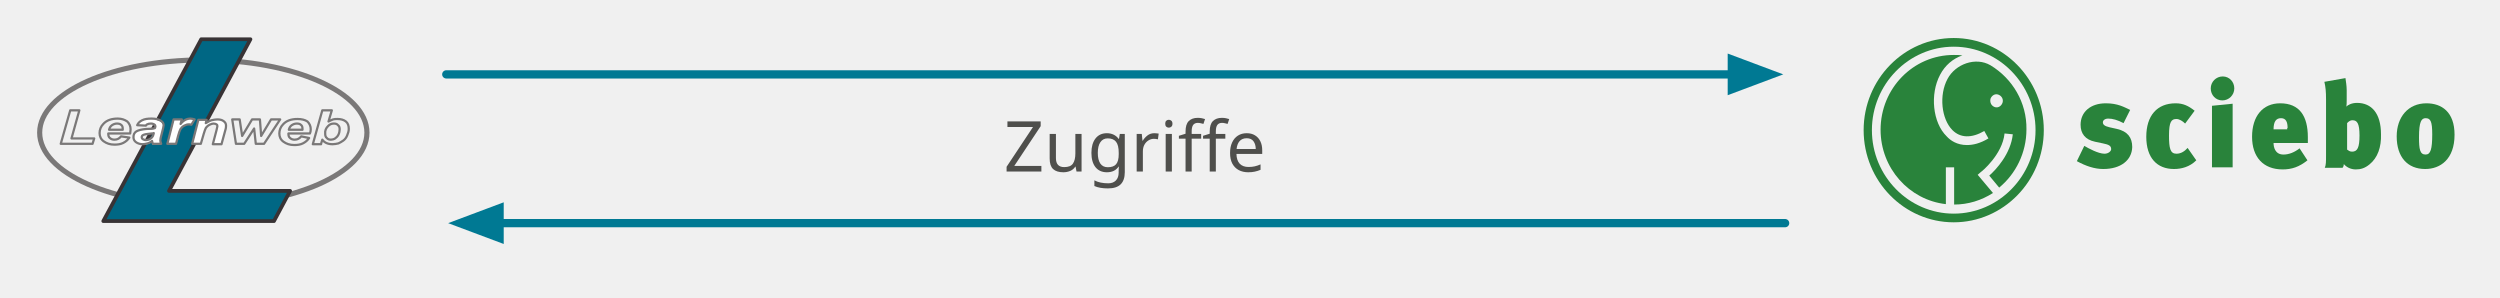
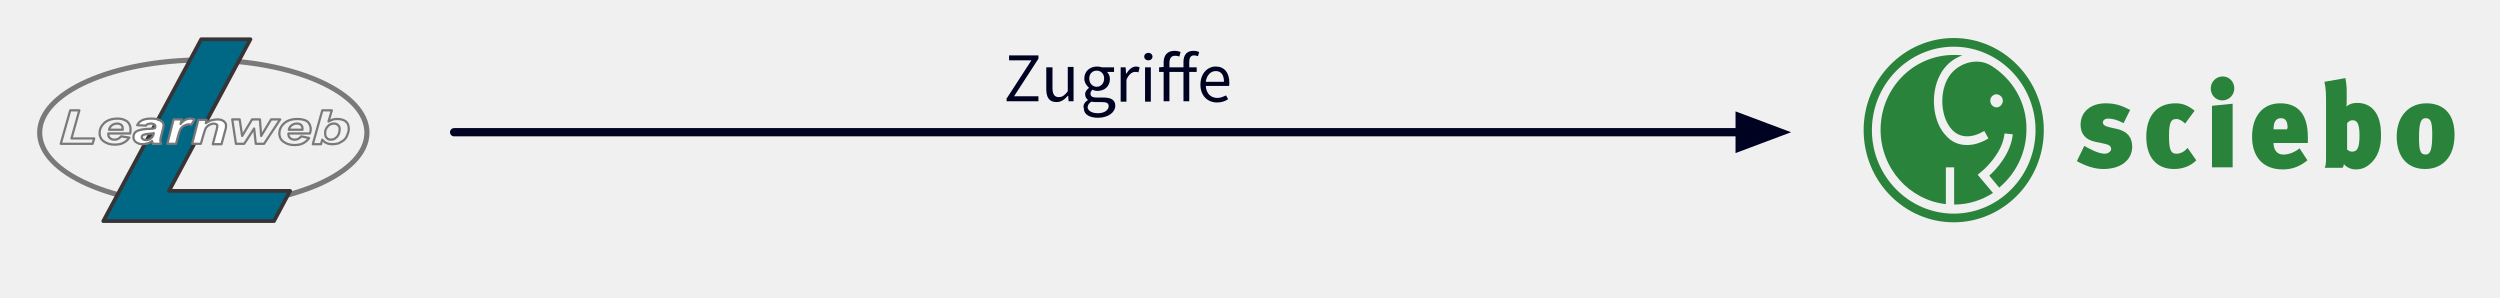
<svg xmlns="http://www.w3.org/2000/svg" xmlns:xlink="http://www.w3.org/1999/xlink" version="1.1" id="Ebene_1" x="0px" y="0px" viewBox="0 0 605 72" style="enable-background:new 0 0 605 72;" xml:space="preserve">
  <style type="text/css">
- 	
- 		.st0{clip-path:url(#SVGID_2_);fill:none;stroke:#007993;stroke-width:2;stroke-linecap:round;stroke-linejoin:round;stroke-miterlimit:10;}
- 	.st1{clip-path:url(#SVGID_2_);fill:#007993;}
- 	.st2{clip-path:url(#SVGID_2_);fill:none;stroke:#007993;stroke-width:2;stroke-miterlimit:10;}
+ 	.st0{fill:#000222;}
+ 	.st1{fill:none;stroke:#000222;stroke-width:2;stroke-linecap:round;stroke-linejoin:round;stroke-miterlimit:10;}
+ 	.st2{fill:none;stroke:#000222;stroke-width:2;stroke-miterlimit:10;}
	.st3{clip-path:url(#SVGID_2_);}
- 	.st4{fill:#4F4F4C;}
- 	.st5{font-family:'MetaNormal';}
- 	.st6{font-size:17px;}
- 	.st7{clip-path:url(#SVGID_4_);}
- 	.st8{clip-path:url(#SVGID_6_);fill:none;stroke:#7A7878;stroke-width:1.242;stroke-linejoin:round;stroke-miterlimit:10;}
- 	.st9{clip-path:url(#SVGID_8_);}
- 	.st10{clip-path:url(#SVGID_10_);fill:#006784;}
- 	.st11{clip-path:url(#SVGID_12_);}
- 	.st12{clip-path:url(#SVGID_14_);fill:none;stroke:#383335;stroke-width:0.916;stroke-linejoin:round;stroke-miterlimit:10;}
- 	.st13{clip-path:url(#SVGID_14_);fill:#FFFFFF;}
- 	.st14{clip-path:url(#SVGID_16_);}
- 	.st15{clip-path:url(#SVGID_18_);fill:none;stroke:#7A7878;stroke-width:0.544;stroke-linejoin:round;stroke-miterlimit:10;}
- 	.st16{clip-path:url(#SVGID_20_);}
- 	.st17{clip-path:url(#SVGID_22_);fill:none;stroke:#7A7878;stroke-width:0.544;stroke-linejoin:round;stroke-miterlimit:10;}
- 	.st18{clip-path:url(#SVGID_24_);}
- 	.st19{clip-path:url(#SVGID_26_);fill:none;stroke:#7A7878;stroke-width:0.544;stroke-linejoin:round;stroke-miterlimit:10;}
- 	.st20{clip-path:url(#SVGID_28_);}
- 	.st21{clip-path:url(#SVGID_30_);fill:none;stroke:#7A7878;stroke-width:0.544;stroke-linejoin:round;stroke-miterlimit:10;}
- 	.st22{clip-path:url(#SVGID_32_);}
- 	.st23{clip-path:url(#SVGID_34_);}
- 	.st24{clip-path:url(#SVGID_36_);fill:#29833B;}
+ 	.st4{clip-path:url(#SVGID_4_);fill:none;stroke:#7A7878;stroke-width:1.242;stroke-linejoin:round;stroke-miterlimit:10;}
+ 	.st5{clip-path:url(#SVGID_6_);}
+ 	.st6{clip-path:url(#SVGID_8_);fill:#006784;}
+ 	.st7{clip-path:url(#SVGID_10_);}
+ 	.st8{clip-path:url(#SVGID_12_);fill:none;stroke:#383335;stroke-width:0.916;stroke-linejoin:round;stroke-miterlimit:10;}
+ 	.st9{clip-path:url(#SVGID_12_);fill:#FFFFFF;}
+ 	.st10{clip-path:url(#SVGID_14_);}
+ 	.st11{clip-path:url(#SVGID_16_);fill:none;stroke:#7A7878;stroke-width:0.544;stroke-linejoin:round;stroke-miterlimit:10;}
+ 	.st12{clip-path:url(#SVGID_18_);}
+ 	.st13{clip-path:url(#SVGID_20_);fill:none;stroke:#7A7878;stroke-width:0.544;stroke-linejoin:round;stroke-miterlimit:10;}
+ 	.st14{clip-path:url(#SVGID_22_);}
+ 	.st15{clip-path:url(#SVGID_24_);fill:none;stroke:#7A7878;stroke-width:0.544;stroke-linejoin:round;stroke-miterlimit:10;}
+ 	.st16{clip-path:url(#SVGID_26_);}
+ 	.st17{clip-path:url(#SVGID_28_);fill:none;stroke:#7A7878;stroke-width:0.544;stroke-linejoin:round;stroke-miterlimit:10;}
+ 	.st18{clip-path:url(#SVGID_30_);}
+ 	.st19{clip-path:url(#SVGID_32_);}
+ 	.st20{clip-path:url(#SVGID_34_);fill:#29833B;}
</style>
-   <g>
-     <defs>
-       <rect id="SVGID_1_" width="605" height="72" />
-     </defs>
-     <clipPath id="SVGID_2_">
-       <use xlink:href="#SVGID_1_" style="overflow:visible;" />
-     </clipPath>
-     <line class="st0" x1="108" y1="18" x2="419.1" y2="18" />
-     <polygon class="st1" points="428.7,18 419.1,14.4 419.1,21.6  " />
-     <polygon class="st2" points="428.7,18 419.1,14.4 419.1,21.6  " />
-     <line class="st0" x1="432" y1="54" x2="120.9" y2="54" />
-     <polygon class="st1" points="111.3,54 120.9,57.6 120.9,50.4  " />
-     <polygon class="st2" points="111.3,54 120.9,57.6 120.9,50.4  " />
-     <g class="st3">
-       <text transform="matrix(1 0 0 1 242.9531 41.5172)" class="st4 st5 st6">Zugriffe</text>
+   <g id="text">
+     <path class="st0" d="M243.7,23.7l5.9-9.1h-5.4v-1.2h7.1v0.8l-5.9,9.1h5.9v1.2h-7.7V23.7z" />
+     <path class="st0" d="M253.3,16.3h1.4v5c0,1.5,0.5,2.2,1.5,2.2c0.9,0,1.4-0.4,2.2-1.4v-5.9h1.4v8.3h-1.2l-0.1-1.3h-0.1   c-0.8,0.9-1.6,1.5-2.7,1.5c-1.8,0-2.5-1.1-2.5-3.2V16.3z" />
+     <path class="st0" d="M263.3,24.2L263.3,24.2c-0.4-0.3-0.7-0.8-0.7-1.4c0-0.7,0.5-1.2,0.9-1.5v-0.1c-0.5-0.4-1.1-1.2-1.1-2.2   c0-1.8,1.4-2.9,3.1-2.9c0.5,0,0.9,0.1,1.2,0.2h2.9v1.1h-1.7c0.4,0.4,0.7,1,0.7,1.7c0,1.8-1.3,2.9-3,2.9c-0.4,0-0.9-0.1-1.2-0.3   c-0.3,0.3-0.5,0.5-0.5,1c0,0.5,0.3,0.9,1.5,0.9h1.6c1.9,0,2.9,0.6,2.9,2c0,1.5-1.6,2.9-4.2,2.9c-2,0-3.4-0.8-3.4-2.2   C262,25.4,262.5,24.7,263.3,24.2z M265.7,27.4c1.6,0,2.6-0.8,2.6-1.7c0-0.8-0.6-1-1.7-1h-1.4c-0.3,0-0.7,0-1.1-0.1   c-0.6,0.4-0.9,0.9-0.9,1.4C263.3,26.8,264.2,27.4,265.7,27.4z M267.2,19c0-1.2-0.8-1.9-1.8-1.9s-1.8,0.7-1.8,1.9s0.8,2,1.8,2   C266.4,21,267.2,20.2,267.2,19z" />
+     <path class="st0" d="M271.2,16.3h1.2l0.1,1.5h0.1c0.6-1,1.4-1.7,2.3-1.7c0.4,0,0.6,0.1,0.9,0.2l-0.3,1.2c-0.3-0.1-0.5-0.1-0.8-0.1   c-0.7,0-1.5,0.5-2.1,1.9v5.3h-1.4V16.3z" />
+     <path class="st0" d="M276.9,13.7c0-0.5,0.4-0.9,1-0.9s1,0.4,1,0.9c0,0.5-0.4,0.9-1,0.9S276.9,14.2,276.9,13.7z M277.1,16.3h1.4v8.3   h-1.4V16.3z" />
+     <path class="st0" d="M289.9,13.6c-0.3-0.1-0.6-0.2-0.9-0.2c-0.8,0-1.2,0.5-1.2,1.6v1.3h1.8v1.1h-1.8v7.1h-1.4v-7.1H283v7.1h-1.4   v-7.1h-1.1v-1.1l1.1-0.1v-1.1c0-1.7,0.9-2.8,2.6-2.8c0.5,0,1.1,0.1,1.5,0.3l-0.3,1.1c-0.4-0.2-0.7-0.2-1.1-0.2   c-0.8,0-1.3,0.6-1.3,1.7v1.1h3.4v-1.3c0-1.7,0.8-2.7,2.4-2.7c0.5,0,1,0.1,1.4,0.3L289.9,13.6z" />
+     <path class="st0" d="M294.2,16.1c2.1,0,3.3,1.5,3.3,3.9c0,0.3,0,0.6-0.1,0.8h-5.6c0.1,1.8,1.2,2.9,2.8,2.9c0.8,0,1.4-0.3,2.1-0.6   l0.5,0.9c-0.7,0.5-1.6,0.8-2.7,0.8c-2.2,0-4-1.6-4-4.3C290.5,17.7,292.3,16.1,294.2,16.1z M296.2,19.8c0-1.7-0.7-2.6-2-2.6   c-1.2,0-2.2,1-2.4,2.6H296.2z" />
+   </g>
+   <g id="pfeil">
+     <line class="st1" x1="109.9" y1="32" x2="421" y2="32" />
+     <polygon class="st0" points="430.6,32 421,28.4 421,35.6  " />
+     <polygon class="st2" points="430.6,32 421,28.4 421,35.6  " />
+   </g>
+   <g id="learnweb">
+     <g>
+       <defs>
+         <rect id="SVGID_1_" x="9" y="9" width="80.4" height="45" />
+       </defs>
+       <clipPath id="SVGID_2_">
+         <use xlink:href="#SVGID_1_" style="overflow:visible;" />
+       </clipPath>
+       <g class="st3">
+         <defs>
+           <rect id="SVGID_3_" x="9" y="9" width="80.4" height="45" />
+         </defs>
+         <clipPath id="SVGID_4_">
+           <use xlink:href="#SVGID_3_" style="overflow:visible;" />
+         </clipPath>
+         <ellipse class="st4" cx="49.2" cy="32.1" rx="39.6" ry="17.6" />
+       </g>
    </g>
-   </g>
-   <g>
-     <defs>
-       <rect id="SVGID_3_" x="9" y="9" width="80.4" height="45" />
-     </defs>
-     <clipPath id="SVGID_4_">
-       <use xlink:href="#SVGID_3_" style="overflow:visible;" />
-     </clipPath>
-     <g class="st7">
+     <g>
      <defs>
        <rect id="SVGID_5_" x="9" y="9" width="80.4" height="45" />
      </defs>
      <clipPath id="SVGID_6_">
        <use xlink:href="#SVGID_5_" style="overflow:visible;" />
      </clipPath>
-       <ellipse class="st8" cx="49.2" cy="32.1" rx="39.6" ry="17.6" />
+       <g class="st5">
+         <defs>
+           <rect id="SVGID_7_" x="9" y="9" width="80.4" height="45" />
+         </defs>
+         <clipPath id="SVGID_8_">
+           <use xlink:href="#SVGID_7_" style="overflow:visible;" />
+         </clipPath>
+         <polygon class="st6" points="25.1,53.5 48.7,9.5 60.6,9.5 40.9,46.2 70.2,46.2 66.3,53.5    " />
+       </g>
    </g>
-   </g>
-   <g>
-     <defs>
-       <rect id="SVGID_7_" x="9" y="9" width="80.4" height="45" />
-     </defs>
-     <clipPath id="SVGID_8_">
-       <use xlink:href="#SVGID_7_" style="overflow:visible;" />
-     </clipPath>
-     <g class="st9">
+     <g>
      <defs>
        <rect id="SVGID_9_" x="9" y="9" width="80.4" height="45" />
      </defs>
      <clipPath id="SVGID_10_">
        <use xlink:href="#SVGID_9_" style="overflow:visible;" />
      </clipPath>
-       <polygon class="st10" points="25.1,53.5 48.7,9.5 60.6,9.5 40.9,46.2 70.2,46.2 66.3,53.5   " />
+       <g class="st7">
+         <defs>
+           <rect id="SVGID_11_" x="9" y="9" width="80.4" height="45" />
+         </defs>
+         <clipPath id="SVGID_12_">
+           <use xlink:href="#SVGID_11_" style="overflow:visible;" />
+         </clipPath>
+         <polygon class="st8" points="66.3,53.5 70.2,46.2 40.9,46.2 60.6,9.5 48.7,9.5 25,53.5    " />
+         <path class="st9" d="M37.2,32.1c-0.1,0-0.3,0.1-0.5,0.1c-1.1,0.1-1.8,0.2-2.1,0.4c-0.2,0.1-0.3,0.3-0.3,0.5     c0,0.2,0.1,0.3,0.3,0.5c0.2,0.1,0.4,0.2,0.7,0.2c0.3,0,0.6-0.1,0.9-0.2c0.3-0.1,0.5-0.3,0.6-0.5c0.1-0.2,0.3-0.5,0.4-0.9     L37.2,32.1z M35.2,30.6l-2.1-0.1c0.2-0.5,0.6-0.9,1.2-1.2c0.6-0.3,1.4-0.4,2.3-0.4c1,0,1.7,0.2,2.2,0.5c0.5,0.3,0.7,0.7,0.7,1.1     c0,0.2,0,0.4-0.1,0.6c0,0.2-0.2,0.7-0.4,1.6c-0.2,0.7-0.3,1.2-0.3,1.5c0,0.3,0.1,0.5,0.2,0.8h-2c-0.1-0.2-0.1-0.4-0.2-0.7     c-0.3,0.3-0.7,0.5-1.1,0.6c-0.4,0.1-0.8,0.2-1.2,0.2c-0.6,0-1.2-0.2-1.6-0.5c-0.4-0.3-0.6-0.7-0.6-1.2c0-0.6,0.2-1,0.7-1.4     c0.5-0.3,1.3-0.5,2.5-0.6c1-0.1,1.7-0.1,2-0.2c0.1-0.2,0.1-0.4,0.1-0.5c0-0.2-0.1-0.3-0.3-0.4c-0.2-0.1-0.5-0.2-0.8-0.2     c-0.4,0-0.7,0.1-0.9,0.2C35.4,30.2,35.3,30.4,35.2,30.6" />
+         <path class="st9" d="M42.1,28.9h2L43.8,30c0.7-0.9,1.5-1.3,2.4-1.3c0.3,0,0.6,0.1,1,0.2l-0.8,1.3c-0.2-0.1-0.4-0.1-0.6-0.1     c-0.4,0-0.7,0.1-1.1,0.3c-0.4,0.2-0.7,0.5-0.9,0.8c-0.2,0.4-0.4,0.9-0.6,1.7l-0.5,1.9h-2.1L42.1,28.9z" />
+         <path class="st9" d="M48.1,28.9h2l-0.2,0.8c0.5-0.3,1-0.6,1.4-0.7c0.4-0.1,0.9-0.2,1.4-0.2c0.6,0,1.1,0.1,1.5,0.4     c0.4,0.3,0.6,0.7,0.6,1.1c0,0.2-0.1,0.6-0.2,1.2l-0.9,3.4h-2.1l0.9-3.4c0.1-0.5,0.2-0.8,0.2-0.9c0-0.2-0.1-0.4-0.2-0.5     c-0.2-0.1-0.4-0.2-0.7-0.2c-0.3,0-0.7,0.1-1,0.3c-0.4,0.2-0.7,0.5-0.9,0.8c-0.2,0.2-0.3,0.7-0.5,1.4l-0.7,2.4h-2.1L48.1,28.9z" />
+       </g>
    </g>
-   </g>
-   <g>
-     <defs>
-       <rect id="SVGID_11_" x="9" y="9" width="80.4" height="45" />
-     </defs>
-     <clipPath id="SVGID_12_">
-       <use xlink:href="#SVGID_11_" style="overflow:visible;" />
-     </clipPath>
-     <g class="st11">
+     <g>
      <defs>
        <rect id="SVGID_13_" x="9" y="9" width="80.4" height="45" />
      </defs>
      <clipPath id="SVGID_14_">
        <use xlink:href="#SVGID_13_" style="overflow:visible;" />
      </clipPath>
-       <polygon class="st12" points="66.3,53.5 70.2,46.2 40.9,46.2 60.6,9.5 48.7,9.5 25,53.5   " />
-       <path class="st13" d="M37.2,32.1c-0.1,0-0.3,0.1-0.5,0.1c-1.1,0.1-1.8,0.2-2.1,0.4c-0.2,0.1-0.3,0.3-0.3,0.5    c0,0.2,0.1,0.3,0.3,0.5c0.2,0.1,0.4,0.2,0.7,0.2c0.3,0,0.6-0.1,0.9-0.2c0.3-0.1,0.5-0.3,0.6-0.5c0.1-0.2,0.3-0.5,0.4-0.9    L37.2,32.1z M35.2,30.6l-2.1-0.1c0.2-0.5,0.6-0.9,1.2-1.2c0.6-0.3,1.4-0.4,2.3-0.4c1,0,1.7,0.2,2.2,0.5c0.5,0.3,0.7,0.7,0.7,1.1    c0,0.2,0,0.4-0.1,0.6c0,0.2-0.2,0.7-0.4,1.6c-0.2,0.7-0.3,1.2-0.3,1.5c0,0.3,0.1,0.5,0.2,0.8h-2c-0.1-0.2-0.1-0.4-0.2-0.7    c-0.3,0.3-0.7,0.5-1.1,0.6c-0.4,0.1-0.8,0.2-1.2,0.2c-0.6,0-1.2-0.2-1.6-0.5c-0.4-0.3-0.6-0.7-0.6-1.2c0-0.6,0.2-1,0.7-1.4    c0.5-0.3,1.3-0.5,2.5-0.6c1-0.1,1.7-0.1,2-0.2c0.1-0.2,0.1-0.4,0.1-0.5c0-0.2-0.1-0.3-0.3-0.4c-0.2-0.1-0.5-0.2-0.8-0.2    c-0.4,0-0.7,0.1-0.9,0.2C35.4,30.2,35.3,30.4,35.2,30.6" />
-       <path class="st13" d="M42.1,28.9h2L43.8,30c0.7-0.9,1.5-1.3,2.4-1.3c0.3,0,0.6,0.1,1,0.2l-0.8,1.3c-0.2-0.1-0.4-0.1-0.6-0.1    c-0.4,0-0.7,0.1-1.1,0.3c-0.4,0.2-0.7,0.5-0.9,0.8c-0.2,0.4-0.4,0.9-0.6,1.7l-0.5,1.9h-2.1L42.1,28.9z" />
-       <path class="st13" d="M48.1,28.9h2l-0.2,0.8c0.5-0.3,1-0.6,1.4-0.7c0.4-0.1,0.9-0.2,1.4-0.2c0.6,0,1.1,0.1,1.5,0.4    c0.4,0.3,0.6,0.7,0.6,1.1c0,0.2-0.1,0.6-0.2,1.2l-0.9,3.4h-2.1l0.9-3.4c0.1-0.5,0.2-0.8,0.2-0.9c0-0.2-0.1-0.4-0.2-0.5    c-0.2-0.1-0.4-0.2-0.7-0.2c-0.3,0-0.7,0.1-1,0.3c-0.4,0.2-0.7,0.5-0.9,0.8c-0.2,0.2-0.3,0.7-0.5,1.4l-0.7,2.4h-2.1L48.1,28.9z" />
+       <g class="st10">
+         <defs>
+           <rect id="SVGID_15_" x="9" y="9" width="80.4" height="45" />
+         </defs>
+         <clipPath id="SVGID_16_">
+           <use xlink:href="#SVGID_15_" style="overflow:visible;" />
+         </clipPath>
+         <polygon class="st11" points="22.4,34.8 22.8,33.5 17.3,33.5 19.2,26.7 17,26.7 14.7,34.8    " />
+       </g>
    </g>
-   </g>
-   <g>
-     <defs>
-       <rect id="SVGID_15_" x="9" y="9" width="80.4" height="45" />
-     </defs>
-     <clipPath id="SVGID_16_">
-       <use xlink:href="#SVGID_15_" style="overflow:visible;" />
-     </clipPath>
-     <g class="st14">
+     <g>
      <defs>
        <rect id="SVGID_17_" x="9" y="9" width="80.4" height="45" />
      </defs>
      <clipPath id="SVGID_18_">
        <use xlink:href="#SVGID_17_" style="overflow:visible;" />
      </clipPath>
-       <polygon class="st15" points="22.4,34.8 22.8,33.5 17.3,33.5 19.2,26.7 17,26.7 14.7,34.8   " />
+       <g class="st12">
+         <defs>
+           <rect id="SVGID_19_" x="9" y="9" width="80.4" height="45" />
+         </defs>
+         <clipPath id="SVGID_20_">
+           <use xlink:href="#SVGID_19_" style="overflow:visible;" />
+         </clipPath>
+         <path class="st13" d="M26.4,31.4c0.1-0.5,0.4-0.9,0.7-1.1c0.3-0.2,0.7-0.4,1.2-0.4c0.4,0,0.8,0.1,1,0.3c0.3,0.2,0.4,0.5,0.4,1     c0,0,0,0.1,0,0.2H26.4z M31.6,31.3c0-0.8-0.3-1.4-0.8-1.9c-0.6-0.4-1.3-0.7-2.3-0.7c-1.5,0-2.7,0.4-3.5,1.3     c-0.6,0.6-0.9,1.4-0.9,2.2c0,0.8,0.3,1.5,1,2c0.7,0.5,1.5,0.8,2.6,0.8c0.8,0,1.5-0.1,2.1-0.4c0.6-0.3,1.1-0.7,1.5-1.3L29.3,33     c-0.4,0.5-0.9,0.8-1.6,0.8c-0.4,0-0.8-0.1-1.1-0.4c-0.3-0.2-0.4-0.6-0.4-1c0,0,0-0.1,0-0.1h5.3C31.5,32.1,31.6,31.7,31.6,31.3z" />
+         <path class="st13" d="M37.2,32.3c-0.1,0.4-0.2,0.7-0.4,0.9c-0.1,0.2-0.4,0.3-0.6,0.5c-0.3,0.1-0.6,0.2-0.9,0.2     c-0.3,0-0.5-0.1-0.7-0.2c-0.2-0.1-0.3-0.3-0.3-0.5c0-0.2,0.1-0.4,0.3-0.5c0.3-0.2,1-0.3,2.1-0.4c0.2,0,0.4,0,0.5-0.1L37.2,32.3z      M35.6,30.1c0.2-0.1,0.5-0.2,0.9-0.2c0.4,0,0.6,0.1,0.8,0.2c0.2,0.1,0.3,0.3,0.3,0.4c0,0.1,0,0.3-0.1,0.5c-0.3,0.1-1,0.2-2,0.2     c-1.2,0.1-2,0.3-2.5,0.6c-0.5,0.3-0.7,0.8-0.7,1.4c0,0.5,0.2,0.9,0.6,1.2c0.4,0.3,1,0.5,1.6,0.5c0.4,0,0.8-0.1,1.2-0.2     c0.4-0.1,0.8-0.3,1.1-0.6c0,0.2,0.1,0.5,0.2,0.7H39c-0.1-0.3-0.2-0.6-0.2-0.8c0-0.3,0.1-0.8,0.3-1.5c0.2-0.9,0.4-1.4,0.4-1.6     s0.1-0.4,0.1-0.6c0-0.4-0.2-0.8-0.7-1.1c-0.5-0.3-1.2-0.5-2.2-0.5c-1,0-1.7,0.1-2.3,0.4c-0.6,0.3-1,0.7-1.2,1.2l2.1,0.1     C35.3,30.4,35.4,30.2,35.6,30.1z" />
+         <path class="st13" d="M40.5,34.8h2.1l0.5-1.9c0.2-0.8,0.4-1.3,0.6-1.7c0.2-0.3,0.5-0.6,0.9-0.8c0.4-0.2,0.7-0.3,1.1-0.3     c0.2,0,0.4,0,0.6,0.1l0.8-1.3c-0.3-0.1-0.7-0.2-1-0.2c-0.9,0-1.7,0.4-2.4,1.3l0.3-1.1h-2L40.5,34.8z" />
+         <path class="st13" d="M46.5,34.8h2.1l0.7-2.4c0.2-0.7,0.4-1.2,0.5-1.4c0.2-0.3,0.5-0.6,0.9-0.8s0.7-0.3,1-0.3     c0.3,0,0.5,0.1,0.7,0.2c0.2,0.1,0.2,0.3,0.2,0.5c0,0.1-0.1,0.4-0.2,0.9l-0.9,3.4h2.1l0.9-3.3c0.2-0.6,0.2-1,0.2-1.2     c0-0.5-0.2-0.8-0.6-1.1c-0.4-0.3-0.9-0.4-1.5-0.4c-0.5,0-0.9,0.1-1.4,0.2c-0.4,0.1-0.9,0.4-1.4,0.7l0.2-0.8h-2L46.5,34.8z" />
+       </g>
    </g>
-   </g>
-   <g>
-     <defs>
-       <rect id="SVGID_19_" x="9" y="9" width="80.4" height="45" />
-     </defs>
-     <clipPath id="SVGID_20_">
-       <use xlink:href="#SVGID_19_" style="overflow:visible;" />
-     </clipPath>
-     <g class="st16">
+     <g>
      <defs>
        <rect id="SVGID_21_" x="9" y="9" width="80.4" height="45" />
      </defs>
      <clipPath id="SVGID_22_">
        <use xlink:href="#SVGID_21_" style="overflow:visible;" />
      </clipPath>
-       <path class="st17" d="M26.4,31.4c0.1-0.5,0.4-0.9,0.7-1.1c0.3-0.2,0.7-0.4,1.2-0.4c0.4,0,0.8,0.1,1,0.3c0.3,0.2,0.4,0.5,0.4,1    c0,0,0,0.1,0,0.2H26.4z M31.6,31.3c0-0.8-0.3-1.4-0.8-1.9c-0.6-0.4-1.3-0.7-2.3-0.7c-1.5,0-2.7,0.4-3.5,1.3    c-0.6,0.6-0.9,1.4-0.9,2.2c0,0.8,0.3,1.5,1,2c0.7,0.5,1.5,0.8,2.6,0.8c0.8,0,1.5-0.1,2.1-0.4c0.6-0.3,1.1-0.7,1.5-1.3L29.3,33    c-0.4,0.5-0.9,0.8-1.6,0.8c-0.4,0-0.8-0.1-1.1-0.4c-0.3-0.2-0.4-0.6-0.4-1c0,0,0-0.1,0-0.1h5.3C31.5,32.1,31.6,31.7,31.6,31.3z" />
-       <path class="st17" d="M37.2,32.3c-0.1,0.4-0.2,0.7-0.4,0.9c-0.1,0.2-0.4,0.3-0.6,0.5c-0.3,0.1-0.6,0.2-0.9,0.2    c-0.3,0-0.5-0.1-0.7-0.2c-0.2-0.1-0.3-0.3-0.3-0.5c0-0.2,0.1-0.4,0.3-0.5c0.3-0.2,1-0.3,2.1-0.4c0.2,0,0.4,0,0.5-0.1L37.2,32.3z     M35.6,30.1c0.2-0.1,0.5-0.2,0.9-0.2c0.4,0,0.6,0.1,0.8,0.2c0.2,0.1,0.3,0.3,0.3,0.4c0,0.1,0,0.3-0.1,0.5c-0.3,0.1-1,0.2-2,0.2    c-1.2,0.1-2,0.3-2.5,0.6c-0.5,0.3-0.7,0.8-0.7,1.4c0,0.5,0.2,0.9,0.6,1.2c0.4,0.3,1,0.5,1.6,0.5c0.4,0,0.8-0.1,1.2-0.2    c0.4-0.1,0.8-0.3,1.1-0.6c0,0.2,0.1,0.5,0.2,0.7H39c-0.1-0.3-0.2-0.6-0.2-0.8c0-0.3,0.1-0.8,0.3-1.5c0.2-0.9,0.4-1.4,0.4-1.6    s0.1-0.4,0.1-0.6c0-0.4-0.2-0.8-0.7-1.1c-0.5-0.3-1.2-0.5-2.2-0.5c-1,0-1.7,0.1-2.3,0.4c-0.6,0.3-1,0.7-1.2,1.2l2.1,0.1    C35.3,30.4,35.4,30.2,35.6,30.1z" />
-       <path class="st17" d="M40.5,34.8h2.1l0.5-1.9c0.2-0.8,0.4-1.3,0.6-1.7c0.2-0.3,0.5-0.6,0.9-0.8c0.4-0.2,0.7-0.3,1.1-0.3    c0.2,0,0.4,0,0.6,0.1l0.8-1.3c-0.3-0.1-0.7-0.2-1-0.2c-0.9,0-1.7,0.4-2.4,1.3l0.3-1.1h-2L40.5,34.8z" />
-       <path class="st17" d="M46.5,34.8h2.1l0.7-2.4c0.2-0.7,0.4-1.2,0.5-1.4c0.2-0.3,0.5-0.6,0.9-0.8s0.7-0.3,1-0.3    c0.3,0,0.5,0.1,0.7,0.2c0.2,0.1,0.2,0.3,0.2,0.5c0,0.1-0.1,0.4-0.2,0.9l-0.9,3.4h2.1l0.9-3.3c0.2-0.6,0.2-1,0.2-1.2    c0-0.5-0.2-0.8-0.6-1.1c-0.4-0.3-0.9-0.4-1.5-0.4c-0.5,0-0.9,0.1-1.4,0.2c-0.4,0.1-0.9,0.4-1.4,0.7l0.2-0.8h-2L46.5,34.8z" />
+       <g class="st14">
+         <defs>
+           <rect id="SVGID_23_" x="9" y="9" width="80.4" height="45" />
+         </defs>
+         <clipPath id="SVGID_24_">
+           <use xlink:href="#SVGID_23_" style="overflow:visible;" />
+         </clipPath>
+         <polygon class="st15" points="67.8,28.9 65.6,28.9 63.2,32.9 62.9,28.9 61,28.9 58.6,32.9 58,28.9 56.2,28.9 57.1,34.8      59.1,34.8 61.5,31.1 61.9,34.8 63.9,34.8    " />
+       </g>
    </g>
-   </g>
-   <g>
-     <defs>
-       <rect id="SVGID_23_" x="9" y="9" width="80.4" height="45" />
-     </defs>
-     <clipPath id="SVGID_24_">
-       <use xlink:href="#SVGID_23_" style="overflow:visible;" />
-     </clipPath>
-     <g class="st18">
+     <g>
      <defs>
        <rect id="SVGID_25_" x="9" y="9" width="80.4" height="45" />
      </defs>
      <clipPath id="SVGID_26_">
        <use xlink:href="#SVGID_25_" style="overflow:visible;" />
      </clipPath>
-       <polygon class="st19" points="67.8,28.9 65.6,28.9 63.2,32.9 62.9,28.9 61,28.9 58.6,32.9 58,28.9 56.2,28.9 57.1,34.8 59.1,34.8     61.5,31.1 61.9,34.8 63.9,34.8   " />
+       <g class="st16">
+         <defs>
+           <rect id="SVGID_27_" x="9" y="9" width="80.4" height="45" />
+         </defs>
+         <clipPath id="SVGID_28_">
+           <use xlink:href="#SVGID_27_" style="overflow:visible;" />
+         </clipPath>
+         <path class="st17" d="M69.9,31.4c0.1-0.5,0.4-0.9,0.7-1.1c0.3-0.2,0.7-0.4,1.2-0.4s0.8,0.1,1,0.3c0.3,0.2,0.4,0.5,0.4,1     c0,0,0,0.1,0,0.2H69.9z M75.2,31.3c0-0.8-0.3-1.4-0.8-1.9C73.8,29,73,28.8,72,28.8c-1.5,0-2.7,0.4-3.5,1.3     c-0.6,0.6-0.9,1.4-0.9,2.2c0,0.8,0.3,1.5,1,2c0.7,0.5,1.5,0.8,2.6,0.8c0.8,0,1.5-0.1,2.1-0.4c0.6-0.3,1.1-0.7,1.5-1.3L72.9,33     c-0.4,0.5-0.9,0.8-1.6,0.8c-0.4,0-0.8-0.1-1.1-0.4c-0.3-0.2-0.4-0.6-0.4-1c0,0,0-0.1,0-0.1H75C75.1,32.1,75.2,31.7,75.2,31.3z" />
+         <path class="st17" d="M79.4,30.5c0.4-0.4,0.8-0.6,1.4-0.6c0.4,0,0.8,0.1,1,0.4c0.3,0.2,0.4,0.6,0.4,1c0,0.4-0.1,0.9-0.3,1.3     c-0.2,0.4-0.5,0.7-0.8,0.9c-0.3,0.2-0.7,0.3-1,0.3c-0.4,0-0.8-0.1-1-0.4c-0.3-0.2-0.4-0.6-0.4-1C78.6,31.6,78.9,31,79.4,30.5z      M77.7,34.8l0.3-1c0.5,0.7,1.3,1.1,2.5,1.1c0.5,0,0.9-0.1,1.4-0.2c0.4-0.2,0.8-0.4,1.2-0.7c0.4-0.3,0.7-0.7,0.9-1.2     c0.2-0.5,0.4-1,0.4-1.6c0-0.8-0.2-1.4-0.7-1.8c-0.5-0.4-1.2-0.6-2-0.6c-0.4,0-0.8,0-1.1,0.1c-0.3,0.1-0.7,0.3-1.1,0.5l0.8-2.7H78     l-2.3,8.2H77.7z" />
+       </g>
    </g>
  </g>
-   <g>
+   <g id="sciebo">
    <defs>
-       <rect id="SVGID_27_" x="9" y="9" width="80.4" height="45" />
+       <rect id="SVGID_29_" x="451" y="9" width="143" height="45" />
    </defs>
-     <clipPath id="SVGID_28_">
-       <use xlink:href="#SVGID_27_" style="overflow:visible;" />
+     <clipPath id="SVGID_30_">
+       <use xlink:href="#SVGID_29_" style="overflow:visible;" />
    </clipPath>
-     <g class="st20">
+     <g class="st18">
      <defs>
-         <rect id="SVGID_29_" x="9" y="9" width="80.4" height="45" />
+         <rect id="SVGID_31_" x="451" y="9.2" width="143" height="44.6" />
      </defs>
-       <clipPath id="SVGID_30_">
-         <use xlink:href="#SVGID_29_" style="overflow:visible;" />
+       <clipPath id="SVGID_32_">
+         <use xlink:href="#SVGID_31_" style="overflow:visible;" />
      </clipPath>
-       <path class="st21" d="M69.9,31.4c0.1-0.5,0.4-0.9,0.7-1.1c0.3-0.2,0.7-0.4,1.2-0.4s0.8,0.1,1,0.3c0.3,0.2,0.4,0.5,0.4,1    c0,0,0,0.1,0,0.2H69.9z M75.2,31.3c0-0.8-0.3-1.4-0.8-1.9C73.8,29,73,28.8,72,28.8c-1.5,0-2.7,0.4-3.5,1.3    c-0.6,0.6-0.9,1.4-0.9,2.2c0,0.8,0.3,1.5,1,2c0.7,0.5,1.5,0.8,2.6,0.8c0.8,0,1.5-0.1,2.1-0.4c0.6-0.3,1.1-0.7,1.5-1.3L72.9,33    c-0.4,0.5-0.9,0.8-1.6,0.8c-0.4,0-0.8-0.1-1.1-0.4c-0.3-0.2-0.4-0.6-0.4-1c0,0,0-0.1,0-0.1H75C75.1,32.1,75.2,31.7,75.2,31.3z" />
-       <path class="st21" d="M79.4,30.5c0.4-0.4,0.8-0.6,1.4-0.6c0.4,0,0.8,0.1,1,0.4c0.3,0.2,0.4,0.6,0.4,1c0,0.4-0.1,0.9-0.3,1.3    c-0.2,0.4-0.5,0.7-0.8,0.9c-0.3,0.2-0.7,0.3-1,0.3c-0.4,0-0.8-0.1-1-0.4c-0.3-0.2-0.4-0.6-0.4-1C78.6,31.6,78.9,31,79.4,30.5z     M77.7,34.8l0.3-1c0.5,0.7,1.3,1.1,2.5,1.1c0.5,0,0.9-0.1,1.4-0.2c0.4-0.2,0.8-0.4,1.2-0.7c0.4-0.3,0.7-0.7,0.9-1.2    c0.2-0.5,0.4-1,0.4-1.6c0-0.8-0.2-1.4-0.7-1.8c-0.5-0.4-1.2-0.6-2-0.6c-0.4,0-0.8,0-1.1,0.1c-0.3,0.1-0.7,0.3-1.1,0.5l0.8-2.7H78    l-2.3,8.2H77.7z" />
-     </g>
-   </g>
-   <g>
-     <defs>
-       <rect id="SVGID_31_" x="451" y="9" width="143" height="45" />
-     </defs>
-     <clipPath id="SVGID_32_">
-       <use xlink:href="#SVGID_31_" style="overflow:visible;" />
-     </clipPath>
-     <g class="st22">
-       <defs>
-         <rect id="SVGID_33_" x="451" y="9.2" width="143" height="44.6" />
-       </defs>
-       <clipPath id="SVGID_34_">
-         <use xlink:href="#SVGID_33_" style="overflow:visible;" />
-       </clipPath>
-       <g class="st23">
+       <g class="st19">
        <defs>
-           <rect id="SVGID_35_" x="451" y="9" width="143" height="45" />
+           <rect id="SVGID_33_" x="451" y="9" width="143" height="45" />
        </defs>
-         <clipPath id="SVGID_36_">
-           <use xlink:href="#SVGID_35_" style="overflow:visible;" />
+         <clipPath id="SVGID_34_">
+           <use xlink:href="#SVGID_33_" style="overflow:visible;" />
        </clipPath>
-         <path class="st24" d="M472.8,9.2c-12,0-21.8,10-21.8,22.3s9.8,22.3,21.8,22.3s21.8-10,21.8-22.3S484.8,9.2,472.8,9.2 M472.8,51.7     c-10.9,0-19.8-9.1-19.8-20.2c0-11.1,8.9-20.2,19.8-20.2s19.8,9.1,19.8,20.2C492.6,42.6,483.7,51.7,472.8,51.7" />
-         <path class="st24" d="M481.7,15.8c-3.6-2.1-8.5-0.3-10.4,3.3c-2.1,3.9-1.5,9.7,1.2,12.4c1.9,1.9,4.6,2,7.7,0.2l1,1.8     c-2,1.2-3.7,1.6-5.2,1.6c-2.4,0-4-1.1-4.9-2.1c-3.4-3.3-4.1-10.2-1.6-14.9c1.2-2.3,3.1-3.9,5.4-4.7c-0.7-0.1-1.4-0.1-2.1-0.1     c-9.8,0-17.7,8.1-17.7,18.1c0,9.3,6.9,17,15.8,18v-8.9h2v9c3.4,0,6.6-1,9.4-2.8l-3.7-4.4l0.8-0.7c0.1,0,5.2-4.2,5.7-9.3l2,0.2     c-0.5,4.7-4,8.5-5.7,10l2.4,2.9c4-3.3,6.6-8.4,6.6-14.1C490.5,24.8,487,19,481.7,15.8 M484.6,24.9c-0.3,0.8-1.1,1.3-1.9,1     c-0.8-0.3-1.2-1.1-1-2c0.3-0.8,1.1-1.3,1.9-1C484.4,23.2,484.9,24,484.6,24.9" />
-         <path class="st24" d="M509,40.9c-2.1,0-4.2-0.7-6.4-1.9l1.8-3.7c1,0.6,3.4,1.9,4.9,1.9c0.9,0,1.6-0.6,1.6-1.1     c0-0.8-0.5-1.1-2-1.4l-1.9-0.4c-2.4-0.5-3.5-2-3.5-4.1c0-3.1,2.4-5.2,6.1-5.2c2.9,0,4.4,0.9,5.9,1.6l-1.6,3.2     c-1.5-0.8-2.7-1.1-3.7-1.1c-0.8,0-1.3,0.4-1.3,0.9c0,0.5,0.3,0.9,1.6,1.2l1.8,0.4c2.6,0.6,3.7,2.1,3.7,4.4     C515.9,38.8,513.2,40.9,509,40.9" />
-         <path class="st24" d="M526.1,40.9c-4.1,0-6.7-2.7-6.7-7.8c0-5.1,2.6-8.1,7.1-8.1c1.8,0,3.1,0.6,4.6,1.8l-2.3,3.1     c-0.6-0.6-1.4-1.1-2.1-1.1c-1.2,0-1.8,0.6-1.8,4c0,3.1,0.3,4.4,1.8,4.4c1.1,0,2-0.6,2.7-1.4l2.1,3     C529.9,40.4,527.9,40.9,526.1,40.9" />
-         <path class="st24" d="M537.8,24.3c-1.6,0-2.8-1.3-2.8-2.9c0-1.6,1.3-2.9,2.9-2.9c1.6,0,2.8,1.3,2.8,2.9     C540.7,23,539.4,24.3,537.8,24.3 M535.3,40.6v-15l5-0.5v15.4H535.3z" />
-         <path class="st24" d="M550.2,34.6c0,0.9,0.3,2.8,2.4,2.8c1.3,0,2.6-0.5,3.9-1.5l1.9,2.9c-2,1.6-3.8,2.2-6,2.2     c-4.7,0-7.4-3-7.4-7.9c0-5,2.6-8.1,6.8-8.1c4.7,0,6.7,3.1,6.7,8.2v1.4L550.2,34.6L550.2,34.6z M553.6,31c0-1.5-0.4-2.4-1.6-2.4     c-1.1,0-1.8,0.7-1.8,2.7h3.3V31z" />
-         <path class="st24" d="M573.4,39.8c-1.1,0.9-2.1,1.2-3.3,1.2c-1.3,0-2.3-0.6-2.9-1.3c0,0.3-0.1,0.7-0.3,0.9h-4.3     c0.3-0.6,0.3-1.6,0.3-2.9V24c0-1.8-0.1-2.9-0.4-4.2l5.1-0.9c0.1,0.7,0.3,1.9,0.3,2.9v2.3c0,0.6,0,1.4-0.1,1.7     c0.4-0.4,1.3-0.9,2.6-0.9c3.5,0,5.8,2.5,5.8,7.6C576.3,35.6,575.4,38.2,573.4,39.8 M569.3,29.1c-0.7,0-1.1,0.5-1.3,0.7v6.4     c0.3,0.2,0.6,0.5,1.2,0.5c1.3,0,1.8-1,1.8-3.9C571,29.8,570.4,29.1,569.3,29.1" />
-         <path class="st24" d="M586.9,40.9c-4.3,0-6.9-2.9-6.9-7.9c0-4.7,2.8-8,7.2-8c3.7,0,6.8,2.1,6.8,7.6     C594,38.6,590.5,40.9,586.9,40.9 M587,28.6c-1,0-1.6,0.8-1.6,4.6c0,2.9,0.2,4.2,1.6,4.2c1.2,0,1.6-1.3,1.6-4.9     C588.6,29.4,588.2,28.6,587,28.6" />
+         <path class="st20" d="M472.8,9.2c-12,0-21.8,10-21.8,22.3s9.8,22.3,21.8,22.3s21.8-10,21.8-22.3S484.8,9.2,472.8,9.2 M472.8,51.7     c-10.9,0-19.8-9.1-19.8-20.2c0-11.1,8.9-20.2,19.8-20.2s19.8,9.1,19.8,20.2C492.6,42.6,483.7,51.7,472.8,51.7" />
+         <path class="st20" d="M481.7,15.8c-3.6-2.1-8.5-0.3-10.4,3.3c-2.1,3.9-1.5,9.7,1.2,12.4c1.9,1.9,4.6,2,7.7,0.2l1,1.8     c-2,1.2-3.7,1.6-5.2,1.6c-2.4,0-4-1.1-4.9-2.1c-3.4-3.3-4.1-10.2-1.6-14.9c1.2-2.3,3.1-3.9,5.4-4.7c-0.7-0.1-1.4-0.1-2.1-0.1     c-9.8,0-17.7,8.1-17.7,18.1c0,9.3,6.9,17,15.8,18v-8.9h2v9c3.4,0,6.6-1,9.4-2.8l-3.7-4.4l0.8-0.7c0.1,0,5.2-4.2,5.7-9.3l2,0.2     c-0.5,4.7-4,8.5-5.7,10l2.4,2.9c4-3.3,6.6-8.4,6.6-14.1C490.5,24.8,487,19,481.7,15.8 M484.6,24.9c-0.3,0.8-1.1,1.3-1.9,1     c-0.8-0.3-1.2-1.1-1-2c0.3-0.8,1.1-1.3,1.9-1C484.4,23.2,484.9,24,484.6,24.9" />
+         <path class="st20" d="M509,40.9c-2.1,0-4.2-0.7-6.4-1.9l1.8-3.7c1,0.6,3.4,1.9,4.9,1.9c0.9,0,1.6-0.6,1.6-1.1     c0-0.8-0.5-1.1-2-1.4l-1.9-0.4c-2.4-0.5-3.5-2-3.5-4.1c0-3.1,2.4-5.2,6.1-5.2c2.9,0,4.4,0.9,5.9,1.6l-1.6,3.2     c-1.5-0.8-2.7-1.1-3.7-1.1c-0.8,0-1.3,0.4-1.3,0.9c0,0.5,0.3,0.9,1.6,1.2l1.8,0.4c2.6,0.6,3.7,2.1,3.7,4.4     C515.9,38.8,513.2,40.9,509,40.9" />
+         <path class="st20" d="M526.1,40.9c-4.1,0-6.7-2.7-6.7-7.8c0-5.1,2.6-8.1,7.1-8.1c1.8,0,3.1,0.6,4.6,1.8l-2.3,3.1     c-0.6-0.6-1.4-1.1-2.1-1.1c-1.2,0-1.8,0.6-1.8,4c0,3.1,0.3,4.4,1.8,4.4c1.1,0,2-0.6,2.7-1.4l2.1,3     C529.9,40.4,527.9,40.9,526.1,40.9" />
+         <path class="st20" d="M537.8,24.3c-1.6,0-2.8-1.3-2.8-2.9c0-1.6,1.3-2.9,2.9-2.9c1.6,0,2.8,1.3,2.8,2.9     C540.7,23,539.4,24.3,537.8,24.3 M535.3,40.6v-15l5-0.5v15.4H535.3z" />
+         <path class="st20" d="M550.2,34.6c0,0.9,0.3,2.8,2.4,2.8c1.3,0,2.6-0.5,3.9-1.5l1.9,2.9c-2,1.6-3.8,2.2-6,2.2     c-4.7,0-7.4-3-7.4-7.9c0-5,2.6-8.1,6.8-8.1c4.7,0,6.7,3.1,6.7,8.2v1.4L550.2,34.6L550.2,34.6z M553.6,31c0-1.5-0.4-2.4-1.6-2.4     c-1.1,0-1.8,0.7-1.8,2.7h3.3V31z" />
+         <path class="st20" d="M573.4,39.8c-1.1,0.9-2.1,1.2-3.3,1.2c-1.3,0-2.3-0.6-2.9-1.3c0,0.3-0.1,0.7-0.3,0.9h-4.3     c0.3-0.6,0.3-1.6,0.3-2.9V24c0-1.8-0.1-2.9-0.4-4.2l5.1-0.9c0.1,0.7,0.3,1.9,0.3,2.9v2.3c0,0.6,0,1.4-0.1,1.7     c0.4-0.4,1.3-0.9,2.6-0.9c3.5,0,5.8,2.5,5.8,7.6C576.3,35.6,575.4,38.2,573.4,39.8 M569.3,29.1c-0.7,0-1.1,0.5-1.3,0.7v6.4     c0.3,0.2,0.6,0.5,1.2,0.5c1.3,0,1.8-1,1.8-3.9C571,29.8,570.4,29.1,569.3,29.1" />
+         <path class="st20" d="M586.9,40.9c-4.3,0-6.9-2.9-6.9-7.9c0-4.7,2.8-8,7.2-8c3.7,0,6.8,2.1,6.8,7.6     C594,38.6,590.5,40.9,586.9,40.9 M587,28.6c-1,0-1.6,0.8-1.6,4.6c0,2.9,0.2,4.2,1.6,4.2c1.2,0,1.6-1.3,1.6-4.9     C588.6,29.4,588.2,28.6,587,28.6" />
      </g>
    </g>
  </g>
</svg>
